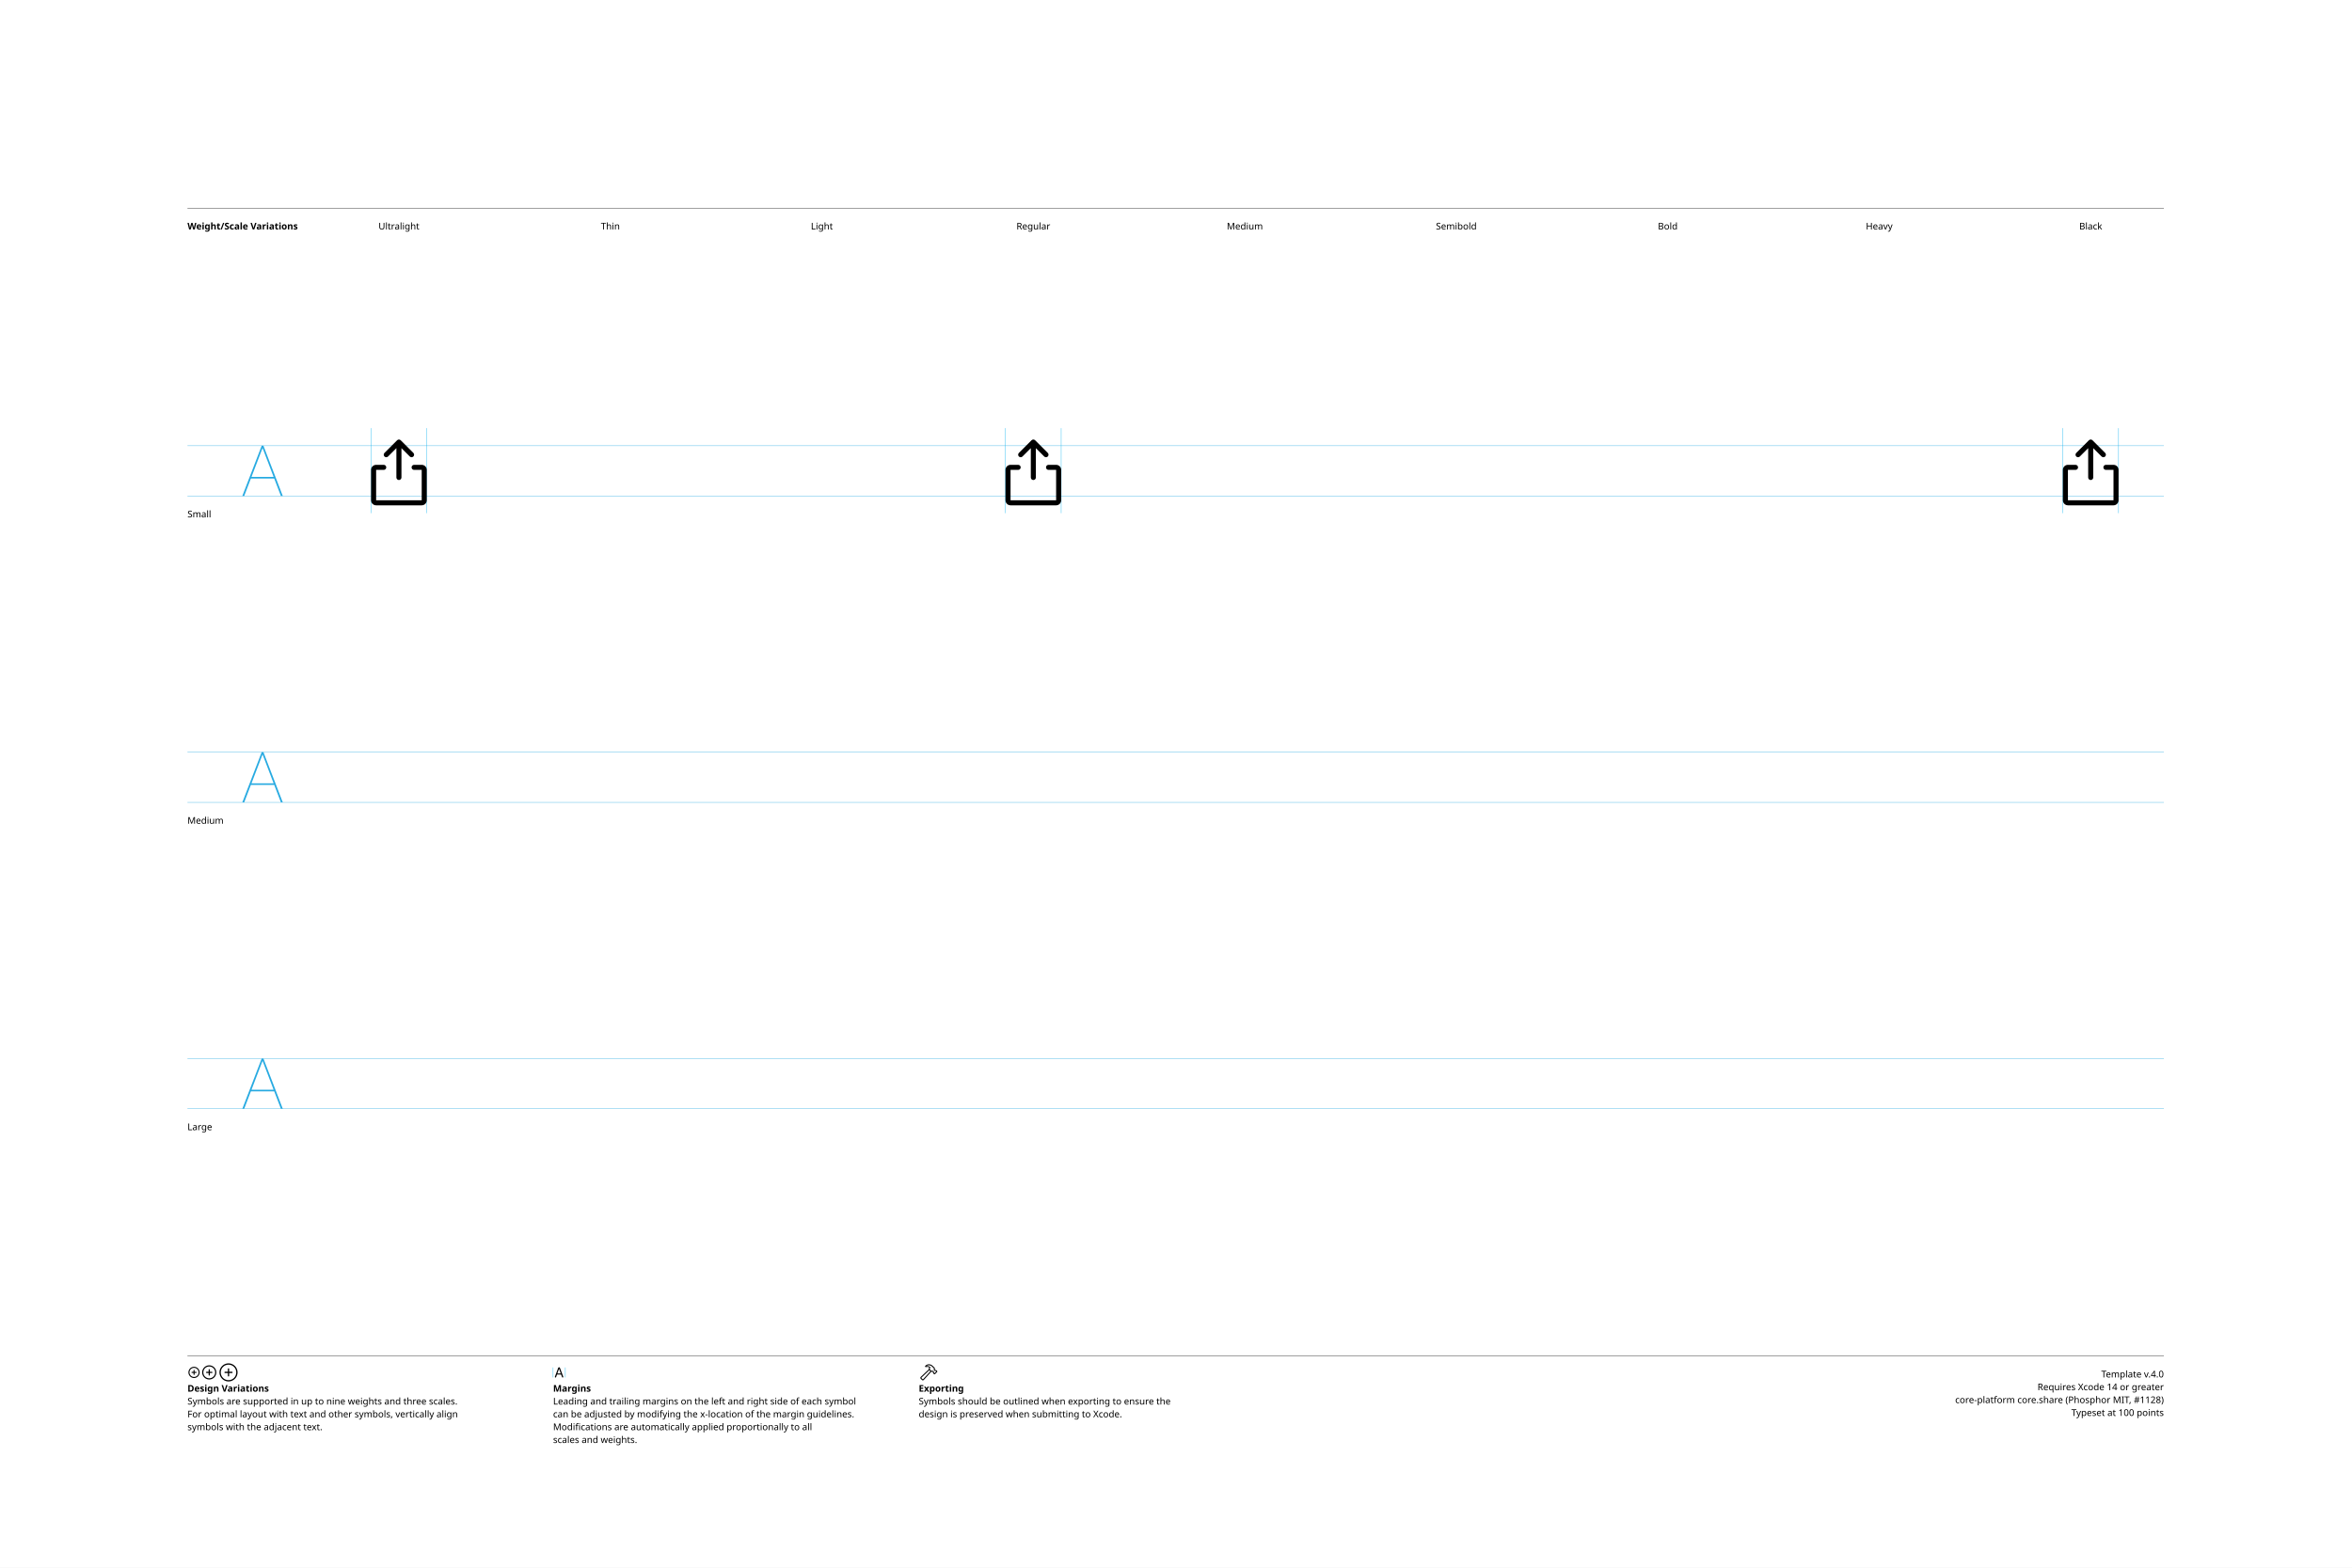
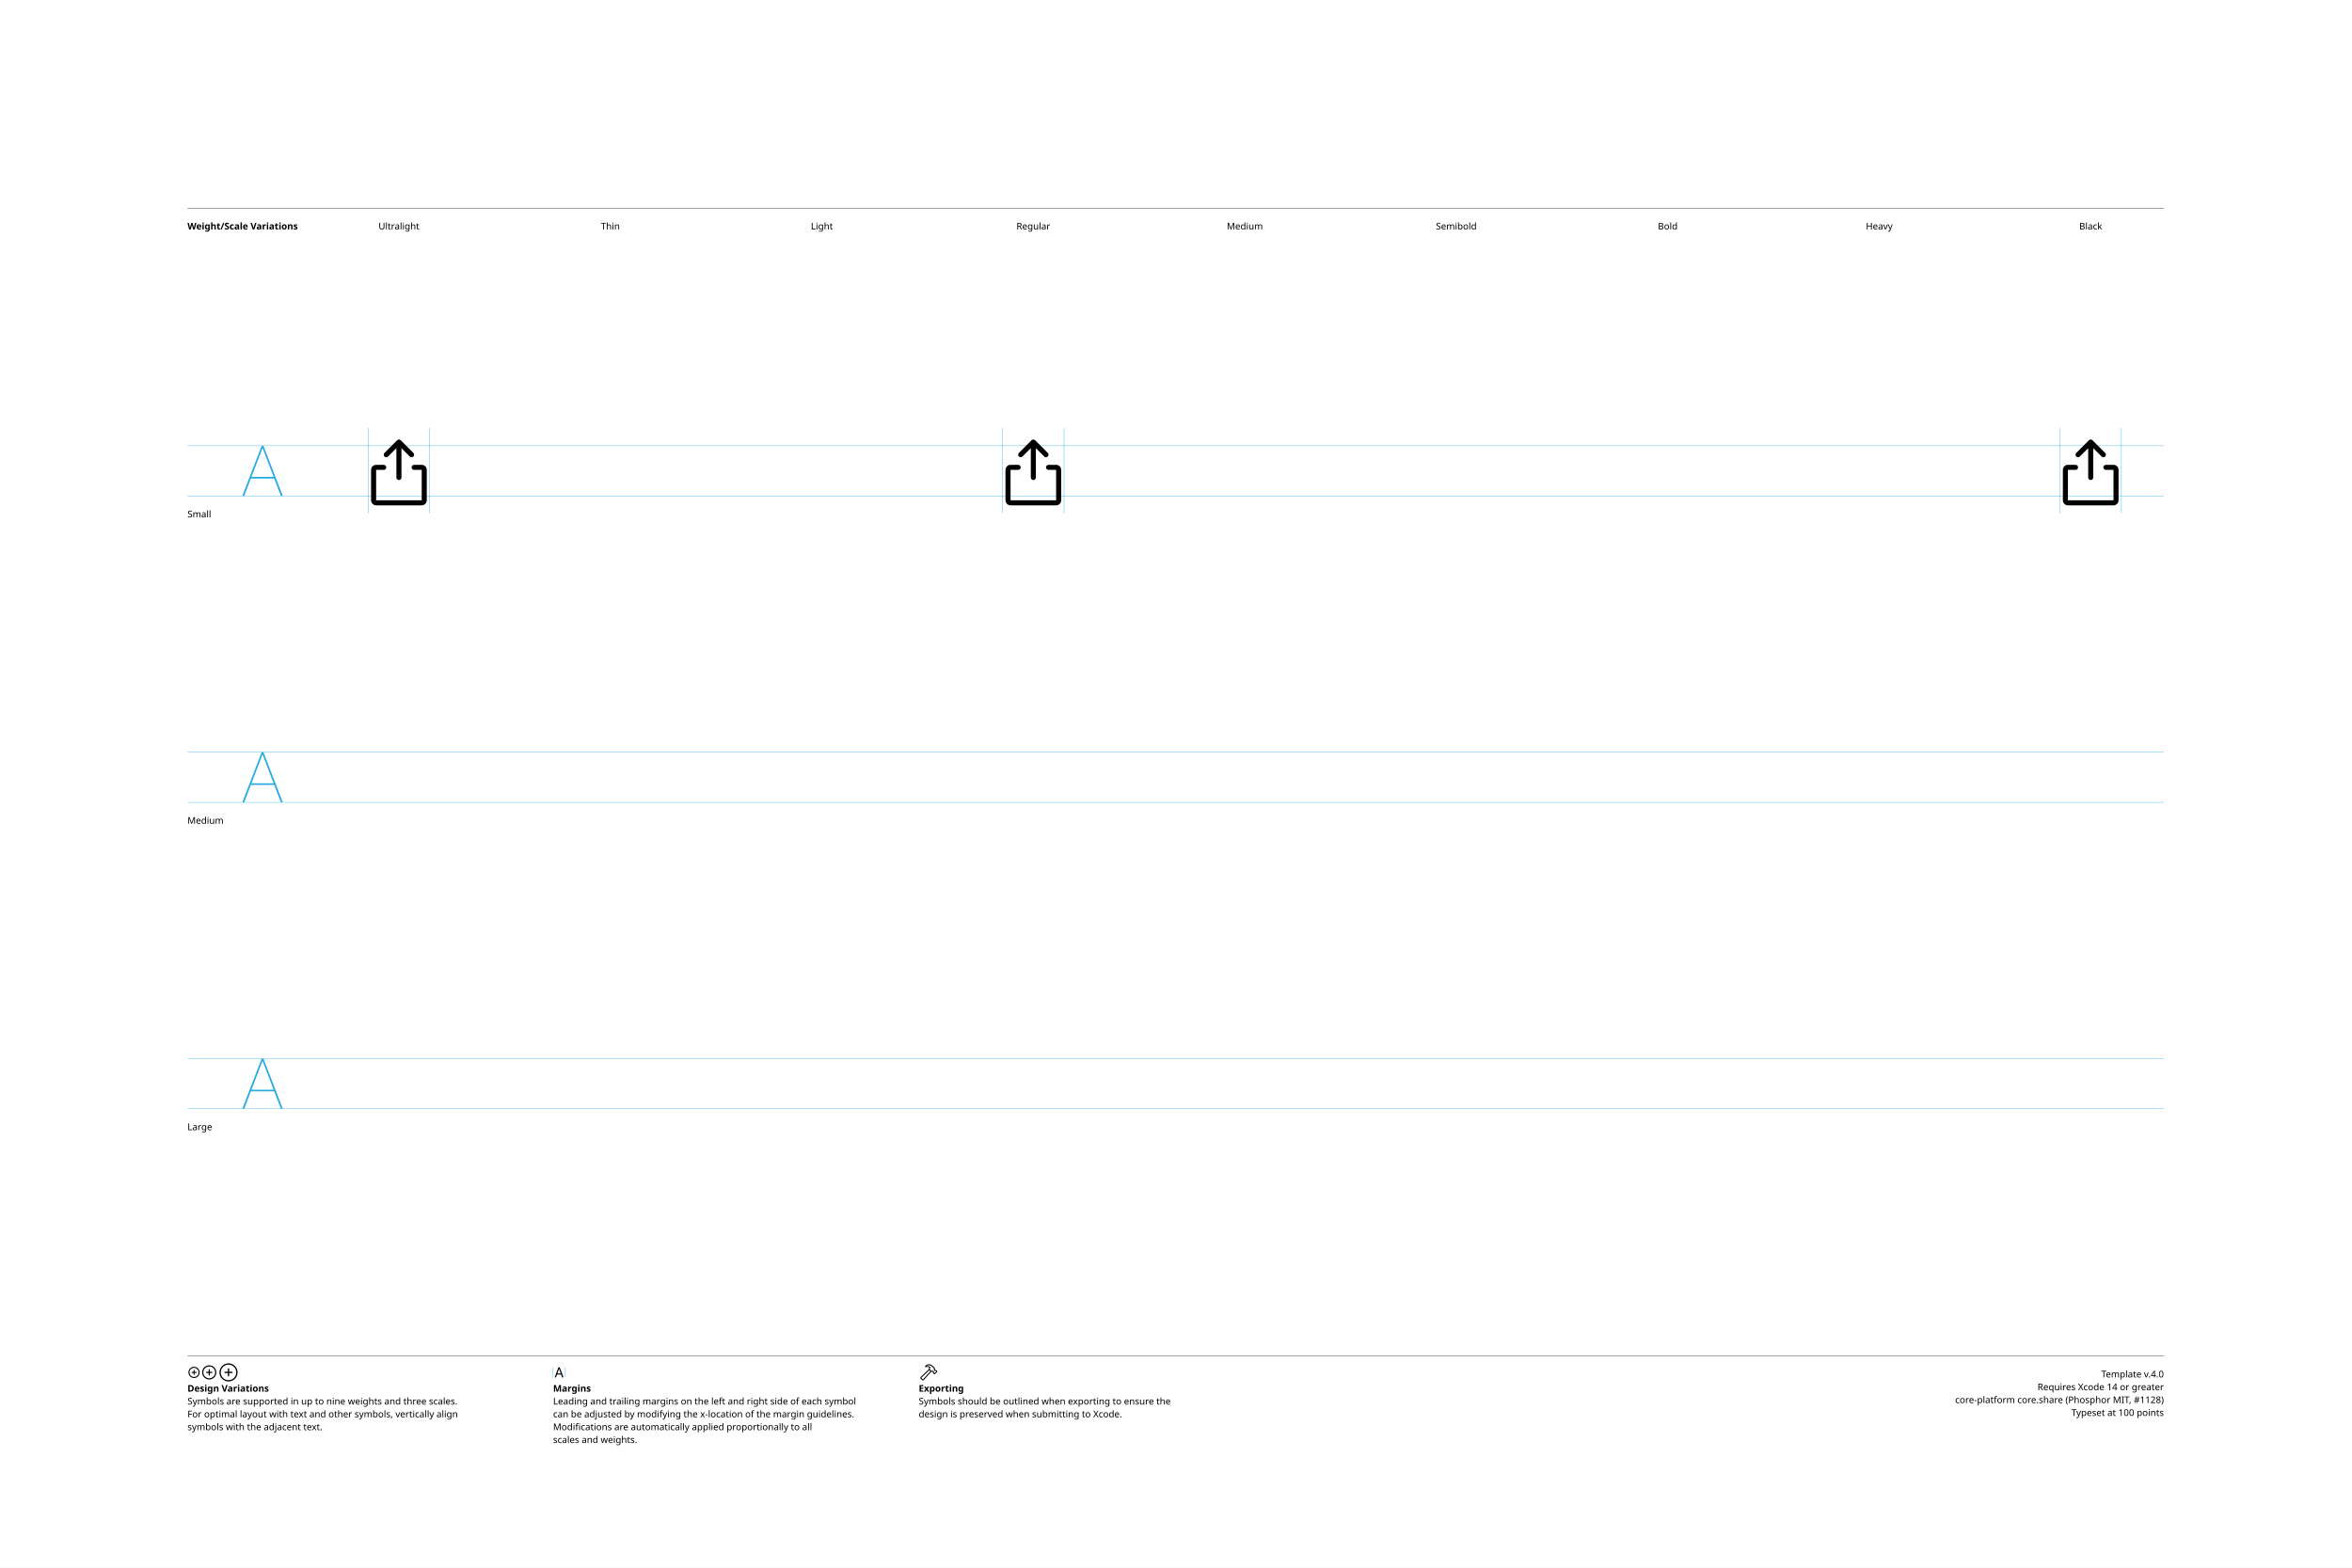
<svg xmlns="http://www.w3.org/2000/svg" version="1.1" width="3300" height="2200">
  <style>.monochrome-0 {fill:#000000}
.multicolor-0:tintColor {fill:#007AFF}
.hierarchical-0:primary {fill:#212121}
.SFSymbolsPreview000000 {fill:#000000;opacity:1.0}
</style>
  <g id="Notes">
    <rect height="2200" id="artboard" style="fill:white;opacity:1" width="3300" x="0" y="0" />
    <line style="fill:none;stroke:black;opacity:1;stroke-width:0.5;" x1="263" x2="3036" y1="292" y2="292" />
    <text style="stroke:none;fill:black;font-family:sans-serif;font-size:13;font-weight:bold;" transform="matrix(1 0 0 1 263 322)">Weight/Scale Variations</text>
    <text style="stroke:none;fill:black;font-family:sans-serif;font-size:13;text-anchor:middle;" transform="matrix(1 0 0 1 559.711 322)">Ultralight</text>
    <text style="stroke:none;fill:black;font-family:sans-serif;font-size:13;text-anchor:middle;" transform="matrix(1 0 0 1 856.422 322)">Thin</text>
    <text style="stroke:none;fill:black;font-family:sans-serif;font-size:13;text-anchor:middle;" transform="matrix(1 0 0 1 1153.13 322)">Light</text>
    <text style="stroke:none;fill:black;font-family:sans-serif;font-size:13;text-anchor:middle;" transform="matrix(1 0 0 1 1449.84 322)">Regular</text>
    <text style="stroke:none;fill:black;font-family:sans-serif;font-size:13;text-anchor:middle;" transform="matrix(1 0 0 1 1746.56 322)">Medium</text>
    <text style="stroke:none;fill:black;font-family:sans-serif;font-size:13;text-anchor:middle;" transform="matrix(1 0 0 1 2043.27 322)">Semibold</text>
    <text style="stroke:none;fill:black;font-family:sans-serif;font-size:13;text-anchor:middle;" transform="matrix(1 0 0 1 2339.98 322)">Bold</text>
    <text style="stroke:none;fill:black;font-family:sans-serif;font-size:13;text-anchor:middle;" transform="matrix(1 0 0 1 2636.69 322)">Heavy</text>
    <text style="stroke:none;fill:black;font-family:sans-serif;font-size:13;text-anchor:middle;" transform="matrix(1 0 0 1 2933.4 322)">Black</text>
    <line style="fill:none;stroke:black;opacity:1;stroke-width:0.5;" x1="263" x2="3036" y1="1903" y2="1903" />
    <g transform="matrix(1 0 0 1 263 1933)">
      <path d="M9.248 0.83C13.555 0.83 17.139-2.744 17.139-7.051C17.139-11.357 13.545-14.932 9.238-14.932C4.941-14.932 1.367-11.357 1.367-7.051C1.367-2.744 4.951 0.83 9.248 0.83ZM9.248-0.654C5.703-0.654 2.871-3.496 2.871-7.051C2.871-10.605 5.693-13.447 9.238-13.447C12.793-13.447 15.645-10.605 15.645-7.051C15.645-3.496 12.803-0.654 9.248-0.654ZM5.654-7.051C5.654-6.621 5.957-6.328 6.406-6.328L8.506-6.328L8.506-4.209C8.506-3.77 8.799-3.467 9.229-3.467C9.678-3.467 9.971-3.77 9.971-4.209L9.971-6.328L12.09-6.328C12.529-6.328 12.832-6.621 12.832-7.051C12.832-7.49 12.529-7.793 12.09-7.793L9.971-7.793L9.971-9.902C9.971-10.352 9.678-10.654 9.229-10.654C8.799-10.654 8.506-10.352 8.506-9.902L8.506-7.793L6.406-7.793C5.957-7.793 5.654-7.49 5.654-7.051Z" />
    </g>
    <g transform="matrix(1 0 0 1 281.867 1933)">
      <path d="M11.709 2.91C17.158 2.91 21.67-1.611 21.67-7.051C21.67-12.5 17.148-17.012 11.699-17.012C6.26-17.012 1.748-12.5 1.748-7.051C1.748-1.611 6.27 2.91 11.709 2.91ZM11.709 1.25C7.1 1.25 3.418-2.441 3.418-7.051C3.418-11.66 7.09-15.352 11.699-15.352C16.309-15.352 20.01-11.66 20.01-7.051C20.01-2.441 16.318 1.25 11.709 1.25ZM7.178-7.051C7.178-6.572 7.51-6.25 8.008-6.25L10.879-6.25L10.879-3.369C10.879-2.881 11.211-2.539 11.69-2.539C12.178-2.539 12.52-2.871 12.52-3.369L12.52-6.25L15.4-6.25C15.889-6.25 16.23-6.572 16.23-7.051C16.23-7.539 15.889-7.881 15.4-7.881L12.52-7.881L12.52-10.752C12.52-11.25 12.178-11.592 11.69-11.592C11.211-11.592 10.879-11.25 10.879-10.752L10.879-7.881L8.008-7.881C7.51-7.881 7.178-7.539 7.178-7.051Z" />
    </g>
    <g transform="matrix(1 0 0 1 305.646 1933)">
      <path d="M14.971 5.664C21.934 5.664 27.695-0.098 27.695-7.051C27.695-14.014 21.924-19.775 14.961-19.775C8.008-19.775 2.256-14.014 2.256-7.051C2.256-0.098 8.018 5.664 14.971 5.664ZM14.971 3.848C8.936 3.848 4.082-1.016 4.082-7.051C4.082-13.096 8.926-17.949 14.961-17.949C21.006-17.949 25.869-13.096 25.869-7.051C25.869-1.016 21.016 3.848 14.971 3.848ZM9.199-7.051C9.199-6.533 9.57-6.172 10.117-6.172L14.062-6.172L14.062-2.217C14.062-1.68 14.434-1.299 14.951-1.299C15.488-1.299 15.859-1.67 15.859-2.217L15.859-6.172L19.814-6.172C20.352-6.172 20.732-6.533 20.732-7.051C20.732-7.598 20.361-7.969 19.814-7.969L15.859-7.969L15.859-11.914C15.859-12.461 15.488-12.842 14.951-12.842C14.434-12.842 14.062-12.461 14.062-11.914L14.062-7.969L10.117-7.969C9.57-7.969 9.199-7.598 9.199-7.051Z" />
    </g>
    <text style="stroke:none;fill:black;font-family:sans-serif;font-size:13;font-weight:bold;" transform="matrix(1 0 0 1 263 1953)">Design Variations</text>
    <text style="stroke:none;fill:black;font-family:sans-serif;font-size:13;" transform="matrix(1 0 0 1 263 1971)">Symbols are supported in up to nine weights and three scales.</text>
    <text style="stroke:none;fill:black;font-family:sans-serif;font-size:13;" transform="matrix(1 0 0 1 263 1989)">For optimal layout with text and other symbols, vertically align</text>
    <text style="stroke:none;fill:black;font-family:sans-serif;font-size:13;" transform="matrix(1 0 0 1 263 2007)">symbols with the adjacent text.</text>
    <line style="fill:none;stroke:#00AEEF;stroke-width:0.5;opacity:1.0;" x1="776" x2="776" y1="1919" y2="1933" />
    <g transform="matrix(1 0 0 1 776 1933)">
      <path d="M3.311 0.156C3.828 0.156 4.082-0.039 4.268-0.586L5.527-4.033L11.289-4.033L12.549-0.586C12.734-0.039 12.988 0.156 13.496 0.156C14.014 0.156 14.346-0.156 14.346-0.645C14.346-0.811 14.316-0.967 14.238-1.172L9.658-13.369C9.434-13.965 9.033-14.268 8.408-14.268C7.803-14.268 7.393-13.975 7.178-13.379L2.598-1.162C2.52-0.957 2.49-0.801 2.49-0.635C2.49-0.146 2.803 0.156 3.311 0.156ZM6.006-5.518L8.379-12.09L8.428-12.09L10.801-5.518Z" />
    </g>
    <line style="fill:none;stroke:#00AEEF;stroke-width:0.5;opacity:1.0;" x1="793.197" x2="793.197" y1="1919" y2="1933" />
    <text style="stroke:none;fill:black;font-family:sans-serif;font-size:13;font-weight:bold;" transform="matrix(1 0 0 1 776 1953)">Margins</text>
    <text style="stroke:none;fill:black;font-family:sans-serif;font-size:13;" transform="matrix(1 0 0 1 776 1971)">Leading and trailing margins on the left and right side of each symbol</text>
    <text style="stroke:none;fill:black;font-family:sans-serif;font-size:13;" transform="matrix(1 0 0 1 776 1989)">can be adjusted by modifying the x-location of the margin guidelines.</text>
    <text style="stroke:none;fill:black;font-family:sans-serif;font-size:13;" transform="matrix(1 0 0 1 776 2007)">Modifications are automatically applied proportionally to all</text>
    <text style="stroke:none;fill:black;font-family:sans-serif;font-size:13;" transform="matrix(1 0 0 1 776 2025)">scales and weights.</text>
    <g transform="matrix(1 0 0 1 1289 1933)">
      <path d="M2.842 1.865L4.541 3.574C5.4 4.443 6.387 4.385 7.314 3.359L18.008-8.428L17.041-9.404L6.426 2.275C6.074 2.676 5.742 2.773 5.273 2.305L4.102 1.143C3.633 0.684 3.74 0.342 4.141-0.02L15.615-10.82L14.639-11.787L3.047-0.898C2.061 0.02 1.982 0.996 2.842 1.865ZM9.258-16.328C8.838-15.918 8.809-15.342 9.043-14.951C9.277-14.59 9.736-14.355 10.381-14.521C11.846-14.863 13.369-14.922 14.795-13.984L14.209-12.529C13.867-11.699 14.043-11.113 14.58-10.566L16.875-8.252C17.363-7.764 17.773-7.744 18.34-7.842L19.404-8.037L20.068-7.363L20.029-6.807C19.99-6.309 20.117-5.928 20.605-5.449L21.367-4.707C21.846-4.229 22.461-4.199 22.93-4.668L25.84-7.588C26.309-8.057 26.289-8.652 25.811-9.131L25.039-9.893C24.561-10.371 24.189-10.527 23.711-10.488L23.135-10.44L22.49-11.074L22.734-12.197C22.861-12.764 22.705-13.203 22.119-13.789L19.922-15.977C16.582-19.297 12.148-19.219 9.258-16.328ZM10.752-15.957C13.184-17.734 16.475-17.432 18.701-15.205L21.133-12.793C21.367-12.559 21.406-12.373 21.338-12.031L21.016-10.547L22.52-9.062L23.506-9.121C23.76-9.131 23.838-9.111 24.033-8.916L24.609-8.34L22.168-5.898L21.592-6.475C21.396-6.67 21.367-6.748 21.377-7.012L21.445-7.988L19.951-9.473L18.428-9.219C18.105-9.15 17.959-9.18 17.715-9.414L15.713-11.416C15.459-11.65 15.43-11.816 15.586-12.188L16.465-14.277C14.902-15.732 12.871-16.357 10.84-15.762C10.684-15.723 10.625-15.85 10.752-15.957Z" />
    </g>
    <text style="stroke:none;fill:black;font-family:sans-serif;font-size:13;font-weight:bold;" transform="matrix(1 0 0 1 1289 1953)">Exporting</text>
    <text style="stroke:none;fill:black;font-family:sans-serif;font-size:13;" transform="matrix(1 0 0 1 1289 1971)">Symbols should be outlined when exporting to ensure the</text>
    <text style="stroke:none;fill:black;font-family:sans-serif;font-size:13;" transform="matrix(1 0 0 1 1289 1989)">design is preserved when submitting to Xcode.</text>
    <text id="template-version" style="stroke:none;fill:black;font-family:sans-serif;font-size:13;text-anchor:end;" transform="matrix(1 0 0 1 3036 1933)">Template v.4.0</text>
    <text style="stroke:none;fill:black;font-family:sans-serif;font-size:13;text-anchor:end;" transform="matrix(1 0 0 1 3036 1951)">Requires Xcode 14 or greater</text>
    <text id="descriptive-name" style="stroke:none;fill:black;font-family:sans-serif;font-size:13;text-anchor:end;" transform="matrix(1 0 0 1 3036 1969)">core-platform core.share (Phosphor MIT, #1128)</text>
    <text style="stroke:none;fill:black;font-family:sans-serif;font-size:13;text-anchor:end;" transform="matrix(1 0 0 1 3036 1987)">Typeset at 100 points</text>
    <text style="stroke:none;fill:black;font-family:sans-serif;font-size:13;" transform="matrix(1 0 0 1 263 726)">Small</text>
    <text style="stroke:none;fill:black;font-family:sans-serif;font-size:13;" transform="matrix(1 0 0 1 263 1156)">Medium</text>
    <text style="stroke:none;fill:black;font-family:sans-serif;font-size:13;" transform="matrix(1 0 0 1 263 1586)">Large</text>
  </g>
  <g id="Guides">
    <g id="H-reference" style="fill:#27AAE1;stroke:none;" transform="matrix(1 0 0 1 339 696)">
      <path d="M0.994 0L3.638 0L29.328-67.132L30.03-67.132L30.03-70.459L28.123-70.459ZM11.688-24.48L46.981-24.48L46.231-26.729L12.438-26.729ZM55.12 0L57.764 0L30.638-70.459L29.433-70.459L29.433-67.132Z" />
    </g>
    <line id="Baseline-S" style="fill:none;stroke:#27AAE1;opacity:1;stroke-width:0.5;" x1="263" x2="3036" y1="696" y2="696" />
    <line id="Capline-S" style="fill:none;stroke:#27AAE1;opacity:1;stroke-width:0.5;" x1="263" x2="3036" y1="625.541" y2="625.541" />
    <g id="H-reference" style="fill:#27AAE1;stroke:none;" transform="matrix(1 0 0 1 339 1126)">
      <path d="M0.994 0L3.638 0L29.328-67.132L30.03-67.132L30.03-70.459L28.123-70.459ZM11.688-24.48L46.981-24.48L46.231-26.729L12.438-26.729ZM55.12 0L57.764 0L30.638-70.459L29.433-70.459L29.433-67.132Z" />
    </g>
    <line id="Baseline-M" style="fill:none;stroke:#27AAE1;opacity:1;stroke-width:0.5;" x1="263" x2="3036" y1="1126" y2="1126" />
    <line id="Capline-M" style="fill:none;stroke:#27AAE1;opacity:1;stroke-width:0.5;" x1="263" x2="3036" y1="1055.54" y2="1055.54" />
    <g id="H-reference" style="fill:#27AAE1;stroke:none;" transform="matrix(1 0 0 1 339 1556)">
      <path d="M0.994 0L3.638 0L29.328-67.132L30.03-67.132L30.03-70.459L28.123-70.459ZM11.688-24.48L46.981-24.48L46.231-26.729L12.438-26.729ZM55.12 0L57.764 0L30.638-70.459L29.433-70.459L29.433-67.132Z" />
    </g>
    <line id="Baseline-L" style="fill:none;stroke:#27AAE1;opacity:1;stroke-width:0.5;" x1="263" x2="3036" y1="1556" y2="1556" />
    <line id="Capline-L" style="fill:none;stroke:#27AAE1;opacity:1;stroke-width:0.5;" x1="263" x2="3036" y1="1485.54" y2="1485.54" />
-     <line id="left-margin-Ultralight-S" style="fill:none;stroke:#00AEEF;stroke-width:0.5;opacity:1.0;" x1="520.639" x2="520.639" y1="600.785" y2="720.121" />
-     <line id="right-margin-Ultralight-S" style="fill:none;stroke:#00AEEF;stroke-width:0.5;opacity:1.0;" x1="598.783" x2="598.783" y1="600.785" y2="720.121" />
-     <line id="left-margin-Regular-S" style="fill:none;stroke:#00AEEF;stroke-width:0.5;opacity:1.0;" x1="1410.768" x2="1410.768" y1="600.785" y2="720.121" />
-     <line id="right-margin-Regular-S" style="fill:none;stroke:#00AEEF;stroke-width:0.5;opacity:1.0;" x1="1488.912" x2="1488.912" y1="600.785" y2="720.121" />
-     <line id="left-margin-Black-S" style="fill:none;stroke:#00AEEF;stroke-width:0.5;opacity:1.0;" x1="2894.328" x2="2894.328" y1="600.785" y2="720.121" />
-     <line id="right-margin-Black-S" style="fill:none;stroke:#00AEEF;stroke-width:0.5;opacity:1.0;" x1="2972.472" x2="2972.472" y1="600.785" y2="720.121" />
+     <line id="left-margin-Ultralight-S" style="fill:none;stroke:#00AEEF;stroke-width:0.5;opacity:1.0;" x1="516.639" x2="516.639" y1="600.785" y2="720.121" />
+     <line id="right-margin-Ultralight-S" style="fill:none;stroke:#00AEEF;stroke-width:0.5;opacity:1.0;" x1="602.783" x2="602.783" y1="600.785" y2="720.121" />
+     <line id="left-margin-Regular-S" style="fill:none;stroke:#00AEEF;stroke-width:0.5;opacity:1.0;" x1="1406.768" x2="1406.768" y1="600.785" y2="720.121" />
+     <line id="right-margin-Regular-S" style="fill:none;stroke:#00AEEF;stroke-width:0.5;opacity:1.0;" x1="1492.912" x2="1492.912" y1="600.785" y2="720.121" />
+     <line id="left-margin-Black-S" style="fill:none;stroke:#00AEEF;stroke-width:0.5;opacity:1.0;" x1="2890.328" x2="2890.328" y1="600.785" y2="720.121" />
+     <line id="right-margin-Black-S" style="fill:none;stroke:#00AEEF;stroke-width:0.5;opacity:1.0;" x1="2976.472" x2="2976.472" y1="600.785" y2="720.121" />
  </g>
  <g id="Symbols">
    <g id="Ultralight-S" transform="matrix(1 0 0 1 520.639 696)">
      <path class="monochrome-0 multicolor-0:tintColor hierarchical-0:primary SFSymbolsPreview000000" d="M78.144 -36.58L78.144 6.044C78.144 9.967 74.963 13.148 71.04 13.148L7.104 13.148C3.181 13.148 0 9.967 0 6.044L0 -36.58C0 -40.504 3.181 -43.684 7.104 -43.684L17.76 -43.684C19.722 -43.684 21.312 -42.094 21.312 -40.132C21.312 -38.17 19.722 -36.58 17.76 -36.58L7.104 -36.58L7.104 6.044L71.04 6.044L71.04 -36.58L60.384 -36.58C58.422 -36.58 56.832 -38.17 56.832 -40.132C56.832 -42.094 58.422 -43.684 60.384 -43.684L71.04 -43.684C74.963 -43.684 78.144 -40.504 78.144 -36.58ZM23.825 -55.379L35.52 -67.078L35.52 -25.924C35.52 -23.962 37.11 -22.372 39.072 -22.372C41.034 -22.372 42.624 -23.962 42.624 -25.924L42.624 -67.078L54.319 -55.379C55.707 -53.991 57.957 -53.991 59.345 -55.379C60.733 -56.767 60.733 -59.017 59.345 -60.405L41.585 -78.165C40.919 -78.832 40.015 -79.207 39.072 -79.207C38.129 -79.207 37.225 -78.832 36.559 -78.165L18.799 -60.405C17.411 -59.017 17.411 -56.767 18.799 -55.379C20.187 -53.991 22.437 -53.991 23.825 -55.379Z" />
    </g>
    <g id="Regular-S" transform="matrix(1 0 0 1 1410.768 696)">
      <path class="monochrome-0 multicolor-0:tintColor hierarchical-0:primary SFSymbolsPreview000000" d="M78.144 -36.58L78.144 6.044C78.144 9.967 74.963 13.148 71.04 13.148L7.104 13.148C3.181 13.148 0 9.967 0 6.044L0 -36.58C0 -40.504 3.181 -43.684 7.104 -43.684L17.76 -43.684C19.722 -43.684 21.312 -42.094 21.312 -40.132C21.312 -38.17 19.722 -36.58 17.76 -36.58L7.104 -36.58L7.104 6.044L71.04 6.044L71.04 -36.58L60.384 -36.58C58.422 -36.58 56.832 -38.17 56.832 -40.132C56.832 -42.094 58.422 -43.684 60.384 -43.684L71.04 -43.684C74.963 -43.684 78.144 -40.504 78.144 -36.58ZM23.825 -55.379L35.52 -67.078L35.52 -25.924C35.52 -23.962 37.11 -22.372 39.072 -22.372C41.034 -22.372 42.624 -23.962 42.624 -25.924L42.624 -67.078L54.319 -55.379C55.707 -53.991 57.957 -53.991 59.345 -55.379C60.733 -56.767 60.733 -59.017 59.345 -60.405L41.585 -78.165C40.919 -78.832 40.015 -79.207 39.072 -79.207C38.129 -79.207 37.225 -78.832 36.559 -78.165L18.799 -60.405C17.411 -59.017 17.411 -56.767 18.799 -55.379C20.187 -53.991 22.437 -53.991 23.825 -55.379Z" />
    </g>
    <g id="Black-S" transform="matrix(1 0 0 1 2894.328 696)">
      <path class="monochrome-0 multicolor-0:tintColor hierarchical-0:primary SFSymbolsPreview000000" d="M78.144 -36.58L78.144 6.044C78.144 9.967 74.963 13.148 71.04 13.148L7.104 13.148C3.181 13.148 0 9.967 0 6.044L0 -36.58C0 -40.504 3.181 -43.684 7.104 -43.684L17.76 -43.684C19.722 -43.684 21.312 -42.094 21.312 -40.132C21.312 -38.17 19.722 -36.58 17.76 -36.58L7.104 -36.58L7.104 6.044L71.04 6.044L71.04 -36.58L60.384 -36.58C58.422 -36.58 56.832 -38.17 56.832 -40.132C56.832 -42.094 58.422 -43.684 60.384 -43.684L71.04 -43.684C74.963 -43.684 78.144 -40.504 78.144 -36.58ZM23.825 -55.379L35.52 -67.078L35.52 -25.924C35.52 -23.962 37.11 -22.372 39.072 -22.372C41.034 -22.372 42.624 -23.962 42.624 -25.924L42.624 -67.078L54.319 -55.379C55.707 -53.991 57.957 -53.991 59.345 -55.379C60.733 -56.767 60.733 -59.017 59.345 -60.405L41.585 -78.165C40.919 -78.832 40.015 -79.207 39.072 -79.207C38.129 -79.207 37.225 -78.832 36.559 -78.165L18.799 -60.405C17.411 -59.017 17.411 -56.767 18.799 -55.379C20.187 -53.991 22.437 -53.991 23.825 -55.379Z" />
    </g>
  </g>
</svg>
